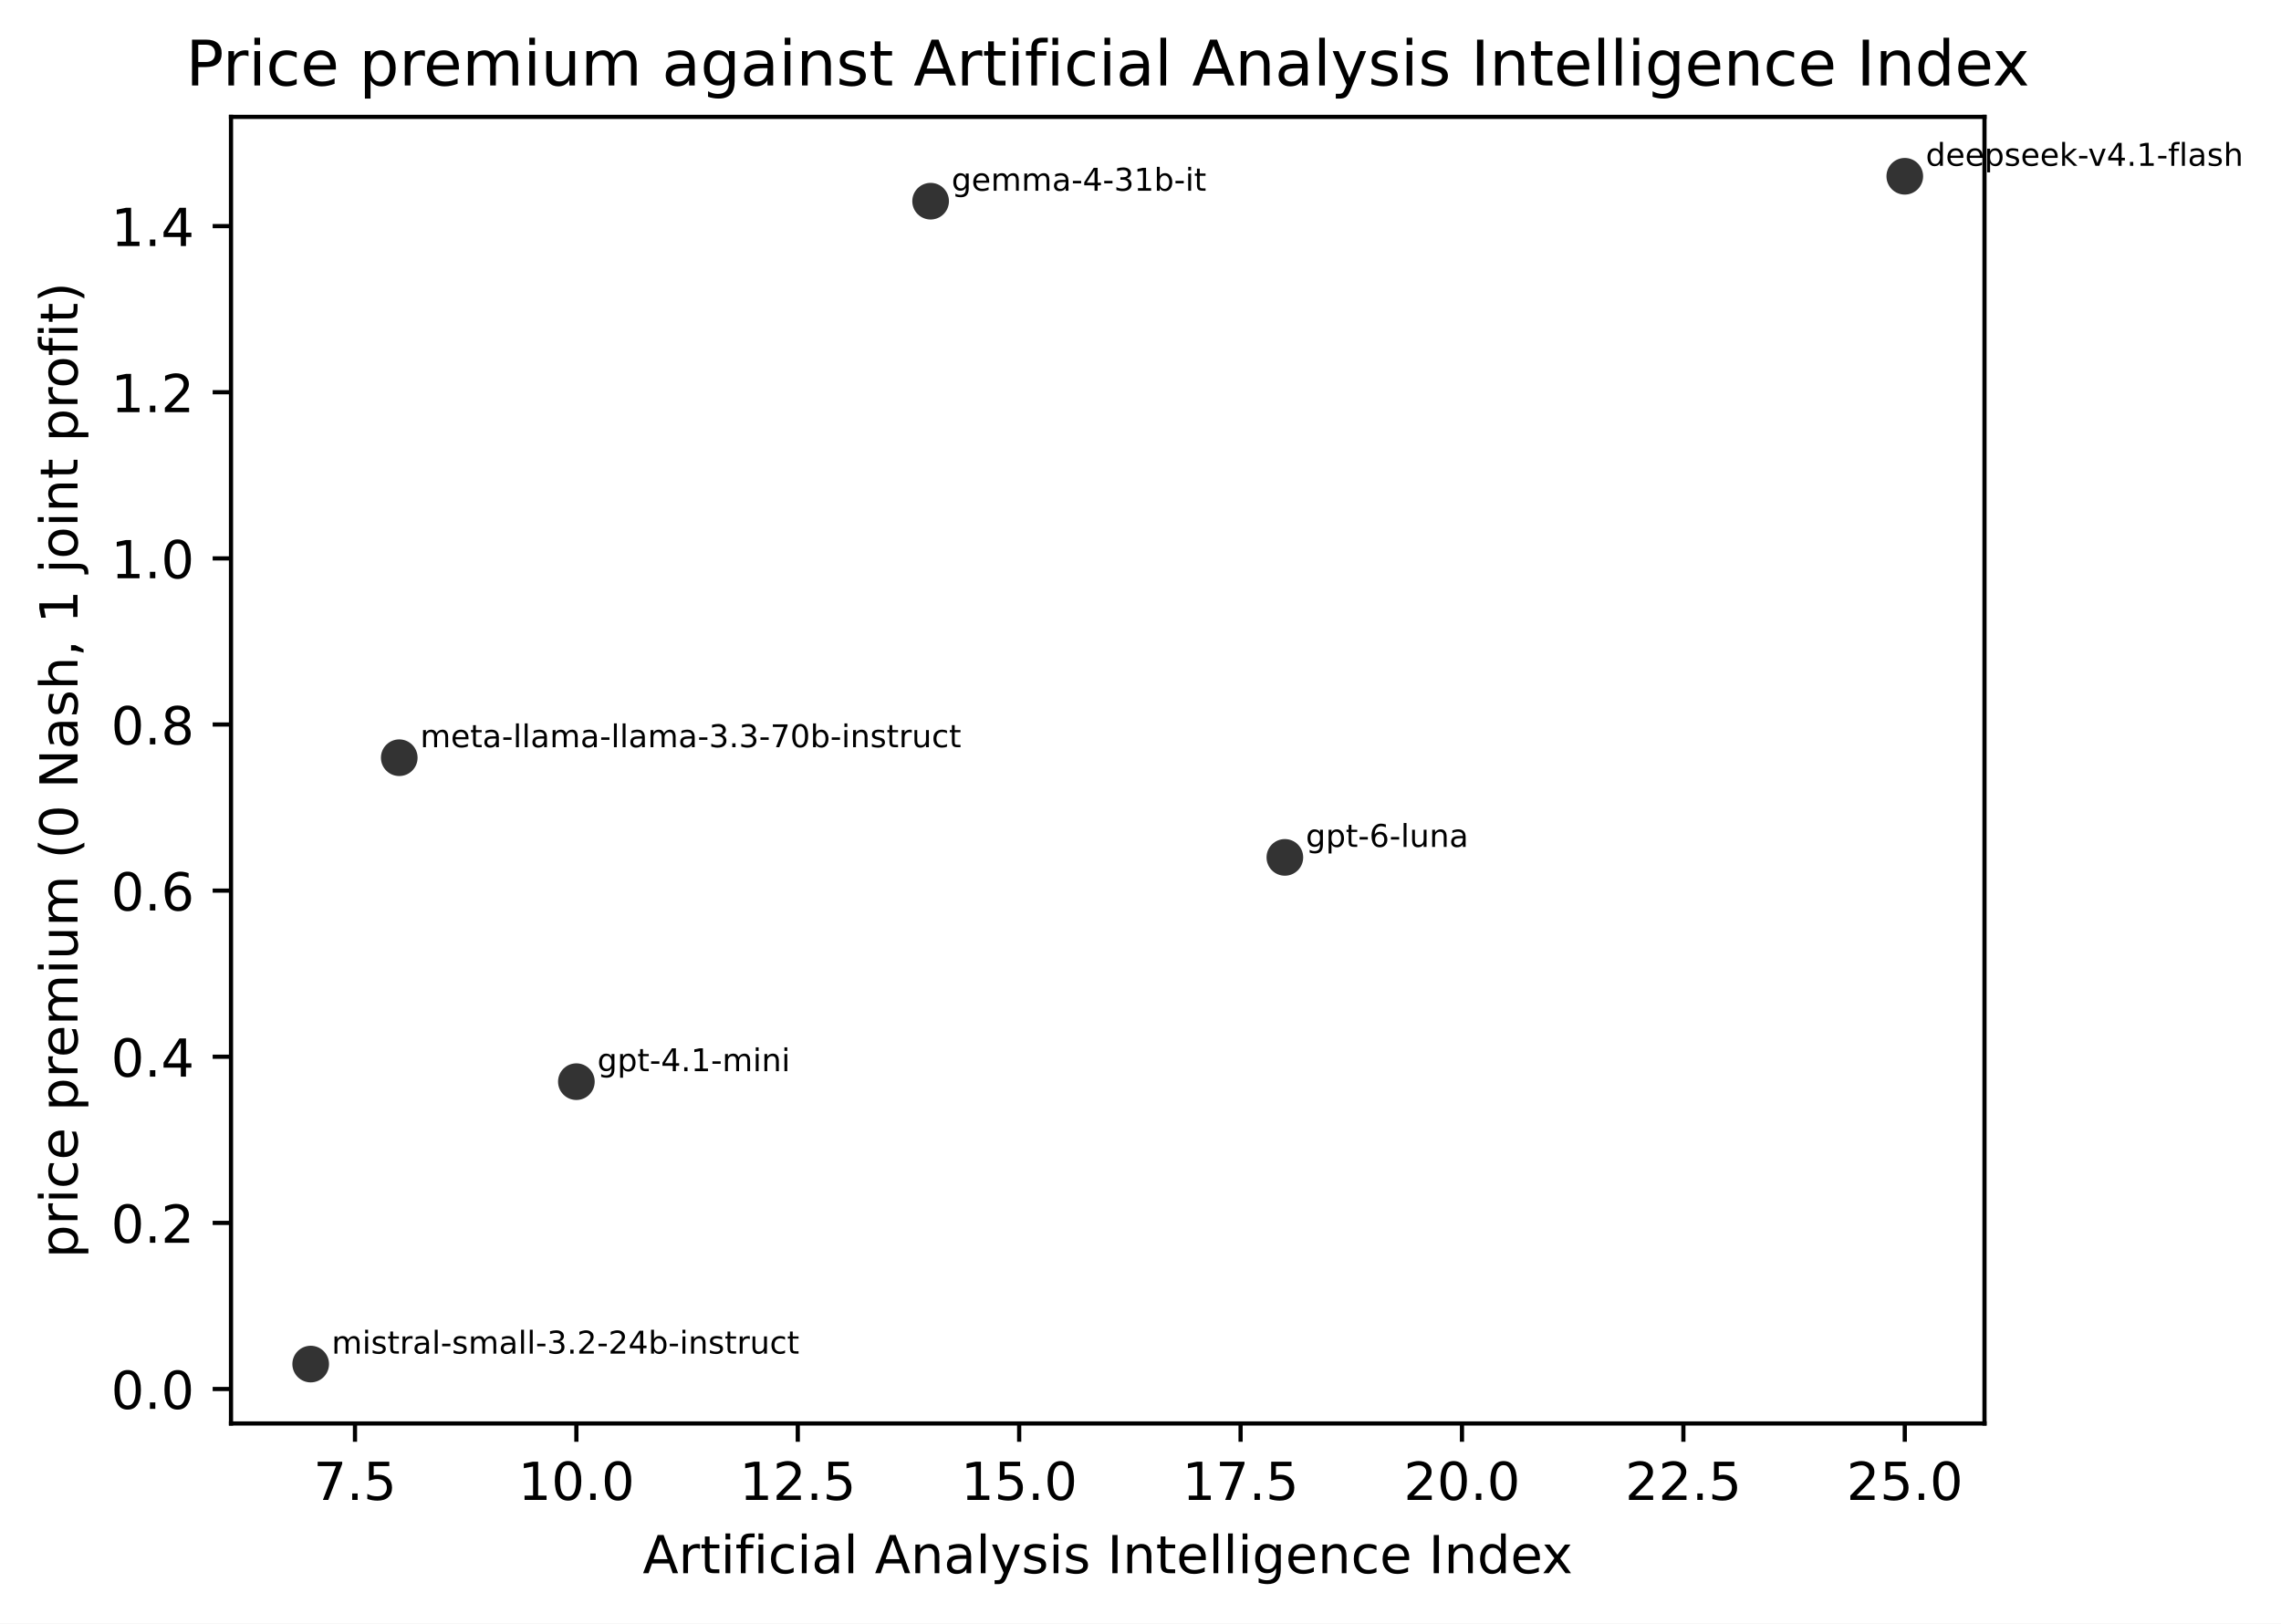
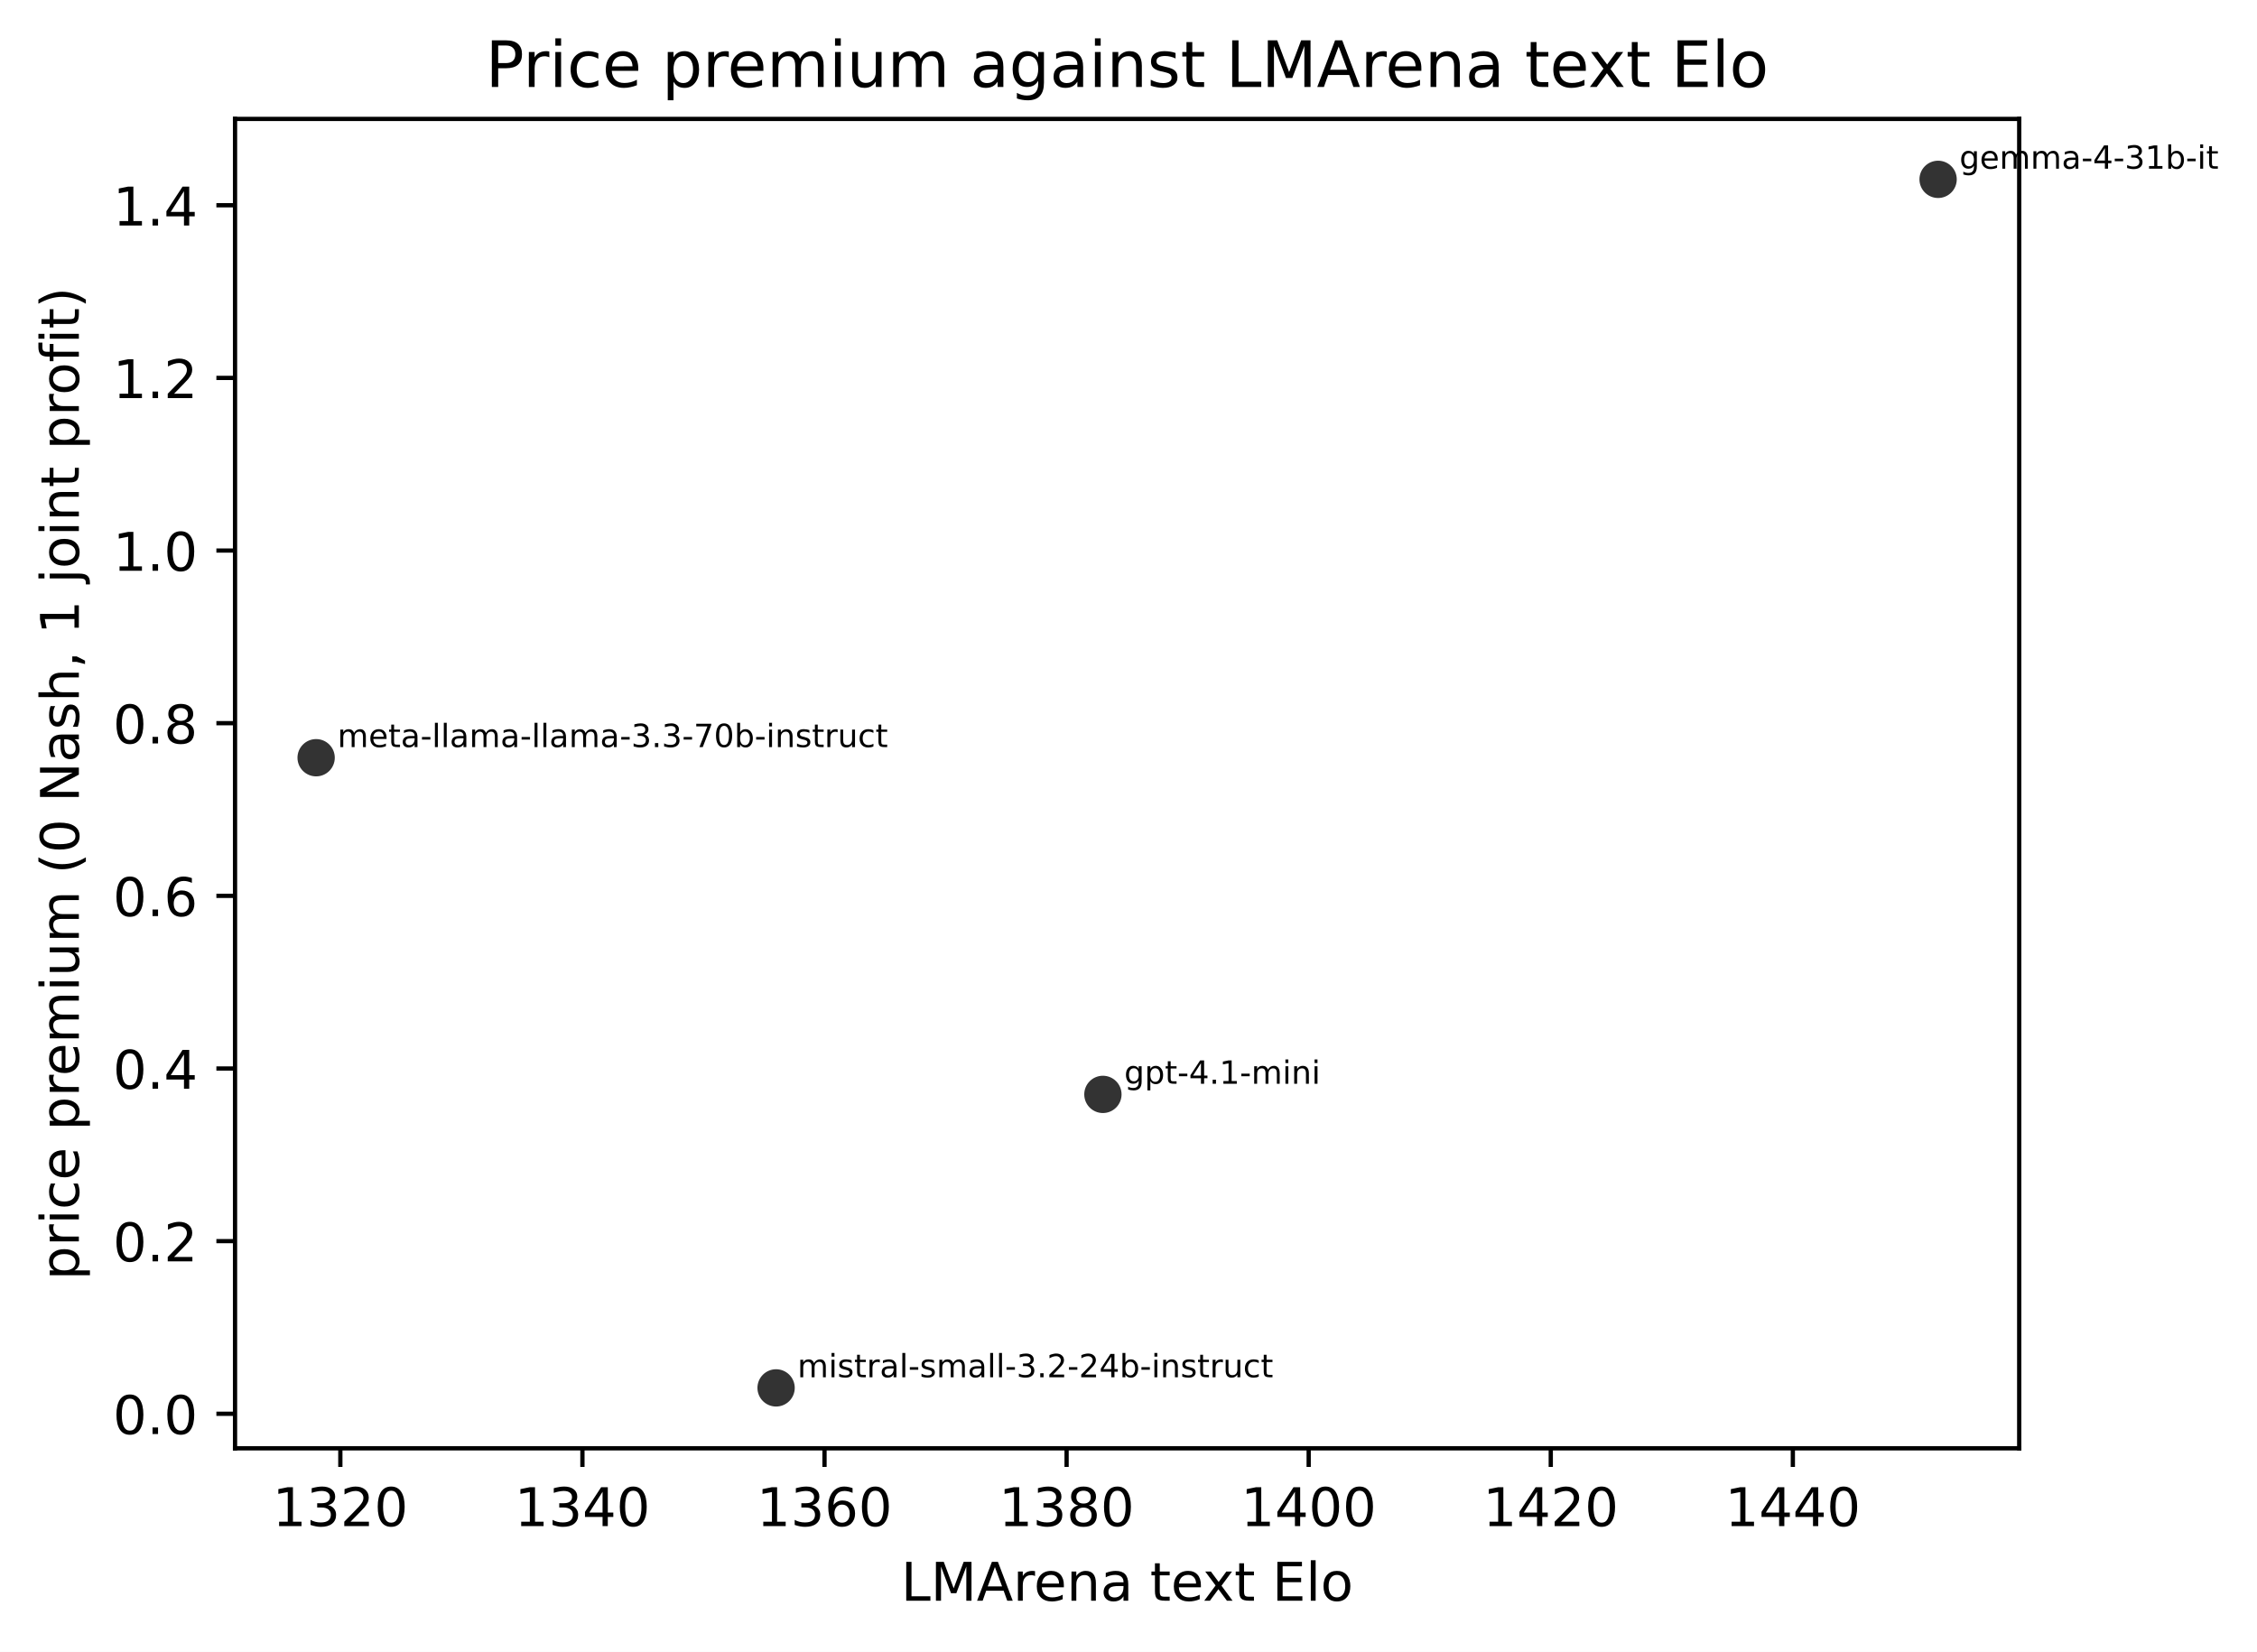
- <svg xmlns="http://www.w3.org/2000/svg" xmlns:xlink="http://www.w3.org/1999/xlink" width="435.517pt" height="309.999pt" viewBox="0 0 435.517 309.999" version="1.1">
+ <svg xmlns="http://www.w3.org/2000/svg" xmlns:xlink="http://www.w3.org/1999/xlink" width="423.527pt" height="309.999pt" viewBox="0 0 423.527 309.999" version="1.1">
  <defs>
    <style type="text/css">*{stroke-linejoin: round; stroke-linecap: butt}</style>
  </defs>
  <g id="figure_1">
    <g id="patch_1">
-       <path d="M 0 309.999  L 435.517 309.999  L 435.517 0  L 0 0  z " style="fill: #ffffff" />
+       <path d="M 0 309.999  L 423.527 309.999  L 423.527 0  L 0 0  z " style="fill: #ffffff" />
    </g>
    <g id="axes_1">
      <g id="patch_2">
        <path d="M 44.104 271.798  L 378.904 271.798  L 378.904 22.318  L 44.104 22.318  z " style="fill: #ffffff" />
      </g>
      <g id="PathCollection_1">
        <defs>
          <path id="m2d7be652a2" d="M 0 3  C 0.796 3 1.559 2.684 2.121 2.121  C 2.684 1.559 3 0.796 3 0  C 3 -0.796 2.684 -1.559 2.121 -2.121  C 1.559 -2.684 0.796 -3 0 -3  C -0.796 -3 -1.559 -2.684 -2.121 -2.121  C -2.684 -1.559 -3 -0.796 -3 0  C -3 0.796 -2.684 1.559 -2.121 2.121  C -1.559 2.684 -0.796 3 0 3  z " style="stroke: #333333" />
        </defs>
        <g clip-path="url(#pc0c16c1004)">
          <use xlink:href="#m2d7be652a2" x="363.686" y="33.658" style="fill: #333333; stroke: #333333" />
        </g>
      </g>
      <g id="PathCollection_2">
        <g clip-path="url(#pc0c16c1004)">
-           <use xlink:href="#m2d7be652a2" x="177.686" y="38.416" style="fill: #333333; stroke: #333333" />
+           <use xlink:href="#m2d7be652a2" x="59.322" y="142.198" style="fill: #333333; stroke: #333333" />
        </g>
      </g>
      <g id="PathCollection_3">
        <g clip-path="url(#pc0c16c1004)">
-           <use xlink:href="#m2d7be652a2" x="76.231" y="144.679" style="fill: #333333; stroke: #333333" />
+           <use xlink:href="#m2d7be652a2" x="145.634" y="260.458" style="fill: #333333; stroke: #333333" />
        </g>
      </g>
      <g id="PathCollection_4">
        <g clip-path="url(#pc0c16c1004)">
-           <use xlink:href="#m2d7be652a2" x="59.322" y="260.458" style="fill: #333333; stroke: #333333" />
-         </g>
-       </g>
-       <g id="PathCollection_5">
-         <g clip-path="url(#pc0c16c1004)">
-           <use xlink:href="#m2d7be652a2" x="110.049" y="206.534" style="fill: #333333; stroke: #333333" />
-         </g>
-       </g>
-       <g id="PathCollection_6">
-         <g clip-path="url(#pc0c16c1004)">
-           <use xlink:href="#m2d7be652a2" x="245.322" y="163.711" style="fill: #333333; stroke: #333333" />
+           <use xlink:href="#m2d7be652a2" x="206.961" y="205.378" style="fill: #333333; stroke: #333333" />
        </g>
      </g>
      <g id="matplotlib.axis_1">
        <g id="xtick_1">
          <g id="line2d_1">
            <defs>
              <path id="mb7aa5ca6fc" d="M 0 0  L 0 3.5  " style="stroke: #000000; stroke-width: 0.8" />
            </defs>
            <g>
-               <use xlink:href="#mb7aa5ca6fc" x="67.777" y="271.798" style="stroke: #000000; stroke-width: 0.8" />
+               <use xlink:href="#mb7aa5ca6fc" x="63.865" y="271.798" style="stroke: #000000; stroke-width: 0.8" />
            </g>
          </g>
          <g id="text_1">
-             <text style="font-size: 10px; font-family: 'DejaVu Sans', 'Bitstream Vera Sans', 'Computer Modern Sans Serif', 'Lucida Grande', 'Verdana', 'Geneva', 'Lucid', 'Arial', 'Helvetica', 'Avant Garde', sans-serif; text-anchor: middle" x="67.777" y="286.396" transform="rotate(-0 67.77663 286.3958)">7.5</text>
+             <text style="font-size: 10px; font-family: 'DejaVu Sans', 'Bitstream Vera Sans', 'Computer Modern Sans Serif', 'Lucida Grande', 'Verdana', 'Geneva', 'Lucid', 'Arial', 'Helvetica', 'Avant Garde', sans-serif; text-anchor: middle" x="63.865" y="286.396" transform="rotate(-0 63.86483 286.3958)">1320</text>
          </g>
        </g>
        <g id="xtick_2">
          <g id="line2d_2">
            <g>
-               <use xlink:href="#mb7aa5ca6fc" x="110.049" y="271.798" style="stroke: #000000; stroke-width: 0.8" />
+               <use xlink:href="#mb7aa5ca6fc" x="109.292" y="271.798" style="stroke: #000000; stroke-width: 0.8" />
            </g>
          </g>
          <g id="text_2">
-             <text style="font-size: 10px; font-family: 'DejaVu Sans', 'Bitstream Vera Sans', 'Computer Modern Sans Serif', 'Lucida Grande', 'Verdana', 'Geneva', 'Lucid', 'Arial', 'Helvetica', 'Avant Garde', sans-serif; text-anchor: middle" x="110.049" y="286.396" transform="rotate(-0 110.0494 286.3958)">10.0</text>
+             <text style="font-size: 10px; font-family: 'DejaVu Sans', 'Bitstream Vera Sans', 'Computer Modern Sans Serif', 'Lucida Grande', 'Verdana', 'Geneva', 'Lucid', 'Arial', 'Helvetica', 'Avant Garde', sans-serif; text-anchor: middle" x="109.292" y="286.396" transform="rotate(-0 109.2922 286.3958)">1340</text>
          </g>
        </g>
        <g id="xtick_3">
          <g id="line2d_3">
            <g>
-               <use xlink:href="#mb7aa5ca6fc" x="152.322" y="271.798" style="stroke: #000000; stroke-width: 0.8" />
+               <use xlink:href="#mb7aa5ca6fc" x="154.72" y="271.798" style="stroke: #000000; stroke-width: 0.8" />
            </g>
          </g>
          <g id="text_3">
-             <text style="font-size: 10px; font-family: 'DejaVu Sans', 'Bitstream Vera Sans', 'Computer Modern Sans Serif', 'Lucida Grande', 'Verdana', 'Geneva', 'Lucid', 'Arial', 'Helvetica', 'Avant Garde', sans-serif; text-anchor: middle" x="152.322" y="286.396" transform="rotate(-0 152.3221 286.3958)">12.5</text>
+             <text style="font-size: 10px; font-family: 'DejaVu Sans', 'Bitstream Vera Sans', 'Computer Modern Sans Serif', 'Lucida Grande', 'Verdana', 'Geneva', 'Lucid', 'Arial', 'Helvetica', 'Avant Garde', sans-serif; text-anchor: middle" x="154.72" y="286.396" transform="rotate(-0 154.7196 286.3958)">1360</text>
          </g>
        </g>
        <g id="xtick_4">
          <g id="line2d_4">
            <g>
-               <use xlink:href="#mb7aa5ca6fc" x="194.595" y="271.798" style="stroke: #000000; stroke-width: 0.8" />
+               <use xlink:href="#mb7aa5ca6fc" x="200.147" y="271.798" style="stroke: #000000; stroke-width: 0.8" />
            </g>
          </g>
          <g id="text_4">
-             <text style="font-size: 10px; font-family: 'DejaVu Sans', 'Bitstream Vera Sans', 'Computer Modern Sans Serif', 'Lucida Grande', 'Verdana', 'Geneva', 'Lucid', 'Arial', 'Helvetica', 'Avant Garde', sans-serif; text-anchor: middle" x="194.595" y="286.396" transform="rotate(-0 194.5948 286.3958)">15.0</text>
+             <text style="font-size: 10px; font-family: 'DejaVu Sans', 'Bitstream Vera Sans', 'Computer Modern Sans Serif', 'Lucida Grande', 'Verdana', 'Geneva', 'Lucid', 'Arial', 'Helvetica', 'Avant Garde', sans-serif; text-anchor: middle" x="200.147" y="286.396" transform="rotate(-0 200.1471 286.3958)">1380</text>
          </g>
        </g>
        <g id="xtick_5">
          <g id="line2d_5">
            <g>
-               <use xlink:href="#mb7aa5ca6fc" x="236.868" y="271.798" style="stroke: #000000; stroke-width: 0.8" />
+               <use xlink:href="#mb7aa5ca6fc" x="245.574" y="271.798" style="stroke: #000000; stroke-width: 0.8" />
            </g>
          </g>
          <g id="text_5">
-             <text style="font-size: 10px; font-family: 'DejaVu Sans', 'Bitstream Vera Sans', 'Computer Modern Sans Serif', 'Lucida Grande', 'Verdana', 'Geneva', 'Lucid', 'Arial', 'Helvetica', 'Avant Garde', sans-serif; text-anchor: middle" x="236.868" y="286.396" transform="rotate(-0 236.8675 286.3958)">17.5</text>
+             <text style="font-size: 10px; font-family: 'DejaVu Sans', 'Bitstream Vera Sans', 'Computer Modern Sans Serif', 'Lucida Grande', 'Verdana', 'Geneva', 'Lucid', 'Arial', 'Helvetica', 'Avant Garde', sans-serif; text-anchor: middle" x="245.574" y="286.396" transform="rotate(-0 245.5745 286.3958)">1400</text>
          </g>
        </g>
        <g id="xtick_6">
          <g id="line2d_6">
            <g>
-               <use xlink:href="#mb7aa5ca6fc" x="279.14" y="271.798" style="stroke: #000000; stroke-width: 0.8" />
+               <use xlink:href="#mb7aa5ca6fc" x="291.002" y="271.798" style="stroke: #000000; stroke-width: 0.8" />
            </g>
          </g>
          <g id="text_6">
-             <text style="font-size: 10px; font-family: 'DejaVu Sans', 'Bitstream Vera Sans', 'Computer Modern Sans Serif', 'Lucida Grande', 'Verdana', 'Geneva', 'Lucid', 'Arial', 'Helvetica', 'Avant Garde', sans-serif; text-anchor: middle" x="279.14" y="286.396" transform="rotate(-0 279.1403 286.3958)">20.0</text>
+             <text style="font-size: 10px; font-family: 'DejaVu Sans', 'Bitstream Vera Sans', 'Computer Modern Sans Serif', 'Lucida Grande', 'Verdana', 'Geneva', 'Lucid', 'Arial', 'Helvetica', 'Avant Garde', sans-serif; text-anchor: middle" x="291.002" y="286.396" transform="rotate(-0 291.0019 286.3958)">1420</text>
          </g>
        </g>
        <g id="xtick_7">
          <g id="line2d_7">
            <g>
-               <use xlink:href="#mb7aa5ca6fc" x="321.413" y="271.798" style="stroke: #000000; stroke-width: 0.8" />
+               <use xlink:href="#mb7aa5ca6fc" x="336.429" y="271.798" style="stroke: #000000; stroke-width: 0.8" />
            </g>
          </g>
          <g id="text_7">
-             <text style="font-size: 10px; font-family: 'DejaVu Sans', 'Bitstream Vera Sans', 'Computer Modern Sans Serif', 'Lucida Grande', 'Verdana', 'Geneva', 'Lucid', 'Arial', 'Helvetica', 'Avant Garde', sans-serif; text-anchor: middle" x="321.413" y="286.396" transform="rotate(-0 321.413 286.3958)">22.5</text>
-           </g>
-         </g>
-         <g id="xtick_8">
-           <g id="line2d_8">
-             <g>
-               <use xlink:href="#mb7aa5ca6fc" x="363.686" y="271.798" style="stroke: #000000; stroke-width: 0.8" />
-             </g>
-           </g>
-           <g id="text_8">
-             <text style="font-size: 10px; font-family: 'DejaVu Sans', 'Bitstream Vera Sans', 'Computer Modern Sans Serif', 'Lucida Grande', 'Verdana', 'Geneva', 'Lucid', 'Arial', 'Helvetica', 'Avant Garde', sans-serif; text-anchor: middle" x="363.686" y="286.396" transform="rotate(-0 363.6857 286.3958)">25.0</text>
-           </g>
-         </g>
-         <g id="text_9">
-           <text style="font-size: 10px; font-family: 'DejaVu Sans', 'Bitstream Vera Sans', 'Computer Modern Sans Serif', 'Lucida Grande', 'Verdana', 'Geneva', 'Lucid', 'Arial', 'Helvetica', 'Avant Garde', sans-serif; text-anchor: middle" x="211.504" y="300.397" transform="rotate(-0 211.5039 300.3966)">Artificial Analysis Intelligence Index</text>
+             <text style="font-size: 10px; font-family: 'DejaVu Sans', 'Bitstream Vera Sans', 'Computer Modern Sans Serif', 'Lucida Grande', 'Verdana', 'Geneva', 'Lucid', 'Arial', 'Helvetica', 'Avant Garde', sans-serif; text-anchor: middle" x="336.429" y="286.396" transform="rotate(-0 336.4293 286.3958)">1440</text>
+           </g>
+         </g>
+         <g id="text_8">
+           <text style="font-size: 10px; font-family: 'DejaVu Sans', 'Bitstream Vera Sans', 'Computer Modern Sans Serif', 'Lucida Grande', 'Verdana', 'Geneva', 'Lucid', 'Arial', 'Helvetica', 'Avant Garde', sans-serif; text-anchor: middle" x="211.504" y="300.397" transform="rotate(-0 211.5039 300.3966)">LMArena text Elo</text>
        </g>
      </g>
      <g id="matplotlib.axis_2">
        <g id="ytick_1">
-           <g id="line2d_9">
+           <g id="line2d_8">
            <defs>
              <path id="m577f8da992" d="M 0 0  L -3.5 0  " style="stroke: #000000; stroke-width: 0.8" />
            </defs>
            <g>
-               <use xlink:href="#m577f8da992" x="44.104" y="265.216" style="stroke: #000000; stroke-width: 0.8" />
+               <use xlink:href="#m577f8da992" x="44.104" y="265.318" style="stroke: #000000; stroke-width: 0.8" />
+             </g>
+           </g>
+           <g id="text_9">
+             <text style="font-size: 10px; font-family: 'DejaVu Sans', 'Bitstream Vera Sans', 'Computer Modern Sans Serif', 'Lucida Grande', 'Verdana', 'Geneva', 'Lucid', 'Arial', 'Helvetica', 'Avant Garde', sans-serif; text-anchor: end" x="37.104" y="269.117" transform="rotate(-0 37.10391 269.117)">0.0</text>
+           </g>
+         </g>
+         <g id="ytick_2">
+           <g id="line2d_9">
+             <g>
+               <use xlink:href="#m577f8da992" x="44.104" y="232.918" style="stroke: #000000; stroke-width: 0.8" />
            </g>
          </g>
          <g id="text_10">
-             <text style="font-size: 10px; font-family: 'DejaVu Sans', 'Bitstream Vera Sans', 'Computer Modern Sans Serif', 'Lucida Grande', 'Verdana', 'Geneva', 'Lucid', 'Arial', 'Helvetica', 'Avant Garde', sans-serif; text-anchor: end" x="37.104" y="269.015" transform="rotate(-0 37.10391 269.015)">0.0</text>
-           </g>
-         </g>
-         <g id="ytick_2">
+             <text style="font-size: 10px; font-family: 'DejaVu Sans', 'Bitstream Vera Sans', 'Computer Modern Sans Serif', 'Lucida Grande', 'Verdana', 'Geneva', 'Lucid', 'Arial', 'Helvetica', 'Avant Garde', sans-serif; text-anchor: end" x="37.104" y="236.717" transform="rotate(-0 37.10391 236.717)">0.2</text>
+           </g>
+         </g>
+         <g id="ytick_3">
          <g id="line2d_10">
            <g>
-               <use xlink:href="#m577f8da992" x="44.104" y="233.496" style="stroke: #000000; stroke-width: 0.8" />
+               <use xlink:href="#m577f8da992" x="44.104" y="200.518" style="stroke: #000000; stroke-width: 0.8" />
            </g>
          </g>
          <g id="text_11">
-             <text style="font-size: 10px; font-family: 'DejaVu Sans', 'Bitstream Vera Sans', 'Computer Modern Sans Serif', 'Lucida Grande', 'Verdana', 'Geneva', 'Lucid', 'Arial', 'Helvetica', 'Avant Garde', sans-serif; text-anchor: end" x="37.104" y="237.295" transform="rotate(-0 37.10391 237.2947)">0.2</text>
-           </g>
-         </g>
-         <g id="ytick_3">
+             <text style="font-size: 10px; font-family: 'DejaVu Sans', 'Bitstream Vera Sans', 'Computer Modern Sans Serif', 'Lucida Grande', 'Verdana', 'Geneva', 'Lucid', 'Arial', 'Helvetica', 'Avant Garde', sans-serif; text-anchor: end" x="37.104" y="204.317" transform="rotate(-0 37.10391 204.317)">0.4</text>
+           </g>
+         </g>
+         <g id="ytick_4">
          <g id="line2d_11">
            <g>
-               <use xlink:href="#m577f8da992" x="44.104" y="201.776" style="stroke: #000000; stroke-width: 0.8" />
+               <use xlink:href="#m577f8da992" x="44.104" y="168.118" style="stroke: #000000; stroke-width: 0.8" />
            </g>
          </g>
          <g id="text_12">
-             <text style="font-size: 10px; font-family: 'DejaVu Sans', 'Bitstream Vera Sans', 'Computer Modern Sans Serif', 'Lucida Grande', 'Verdana', 'Geneva', 'Lucid', 'Arial', 'Helvetica', 'Avant Garde', sans-serif; text-anchor: end" x="37.104" y="205.574" transform="rotate(-0 37.10391 205.5744)">0.4</text>
-           </g>
-         </g>
-         <g id="ytick_4">
+             <text style="font-size: 10px; font-family: 'DejaVu Sans', 'Bitstream Vera Sans', 'Computer Modern Sans Serif', 'Lucida Grande', 'Verdana', 'Geneva', 'Lucid', 'Arial', 'Helvetica', 'Avant Garde', sans-serif; text-anchor: end" x="37.104" y="171.917" transform="rotate(-0 37.10391 171.917)">0.6</text>
+           </g>
+         </g>
+         <g id="ytick_5">
          <g id="line2d_12">
            <g>
-               <use xlink:href="#m577f8da992" x="44.104" y="170.055" style="stroke: #000000; stroke-width: 0.8" />
+               <use xlink:href="#m577f8da992" x="44.104" y="135.718" style="stroke: #000000; stroke-width: 0.8" />
            </g>
          </g>
          <g id="text_13">
-             <text style="font-size: 10px; font-family: 'DejaVu Sans', 'Bitstream Vera Sans', 'Computer Modern Sans Serif', 'Lucida Grande', 'Verdana', 'Geneva', 'Lucid', 'Arial', 'Helvetica', 'Avant Garde', sans-serif; text-anchor: end" x="37.104" y="173.854" transform="rotate(-0 37.10391 173.8542)">0.6</text>
-           </g>
-         </g>
-         <g id="ytick_5">
+             <text style="font-size: 10px; font-family: 'DejaVu Sans', 'Bitstream Vera Sans', 'Computer Modern Sans Serif', 'Lucida Grande', 'Verdana', 'Geneva', 'Lucid', 'Arial', 'Helvetica', 'Avant Garde', sans-serif; text-anchor: end" x="37.104" y="139.517" transform="rotate(-0 37.10391 139.517)">0.8</text>
+           </g>
+         </g>
+         <g id="ytick_6">
          <g id="line2d_13">
            <g>
-               <use xlink:href="#m577f8da992" x="44.104" y="138.335" style="stroke: #000000; stroke-width: 0.8" />
+               <use xlink:href="#m577f8da992" x="44.104" y="103.318" style="stroke: #000000; stroke-width: 0.8" />
            </g>
          </g>
          <g id="text_14">
-             <text style="font-size: 10px; font-family: 'DejaVu Sans', 'Bitstream Vera Sans', 'Computer Modern Sans Serif', 'Lucida Grande', 'Verdana', 'Geneva', 'Lucid', 'Arial', 'Helvetica', 'Avant Garde', sans-serif; text-anchor: end" x="37.104" y="142.134" transform="rotate(-0 37.10391 142.1339)">0.8</text>
-           </g>
-         </g>
-         <g id="ytick_6">
+             <text style="font-size: 10px; font-family: 'DejaVu Sans', 'Bitstream Vera Sans', 'Computer Modern Sans Serif', 'Lucida Grande', 'Verdana', 'Geneva', 'Lucid', 'Arial', 'Helvetica', 'Avant Garde', sans-serif; text-anchor: end" x="37.104" y="107.117" transform="rotate(-0 37.10391 107.117)">1.0</text>
+           </g>
+         </g>
+         <g id="ytick_7">
          <g id="line2d_14">
            <g>
-               <use xlink:href="#m577f8da992" x="44.104" y="106.615" style="stroke: #000000; stroke-width: 0.8" />
+               <use xlink:href="#m577f8da992" x="44.104" y="70.918" style="stroke: #000000; stroke-width: 0.8" />
            </g>
          </g>
          <g id="text_15">
-             <text style="font-size: 10px; font-family: 'DejaVu Sans', 'Bitstream Vera Sans', 'Computer Modern Sans Serif', 'Lucida Grande', 'Verdana', 'Geneva', 'Lucid', 'Arial', 'Helvetica', 'Avant Garde', sans-serif; text-anchor: end" x="37.104" y="110.414" transform="rotate(-0 37.10391 110.4136)">1.0</text>
-           </g>
-         </g>
-         <g id="ytick_7">
+             <text style="font-size: 10px; font-family: 'DejaVu Sans', 'Bitstream Vera Sans', 'Computer Modern Sans Serif', 'Lucida Grande', 'Verdana', 'Geneva', 'Lucid', 'Arial', 'Helvetica', 'Avant Garde', sans-serif; text-anchor: end" x="37.104" y="74.717" transform="rotate(-0 37.10391 74.71695)">1.2</text>
+           </g>
+         </g>
+         <g id="ytick_8">
          <g id="line2d_15">
            <g>
-               <use xlink:href="#m577f8da992" x="44.104" y="74.894" style="stroke: #000000; stroke-width: 0.8" />
+               <use xlink:href="#m577f8da992" x="44.104" y="38.518" style="stroke: #000000; stroke-width: 0.8" />
            </g>
          </g>
          <g id="text_16">
-             <text style="font-size: 10px; font-family: 'DejaVu Sans', 'Bitstream Vera Sans', 'Computer Modern Sans Serif', 'Lucida Grande', 'Verdana', 'Geneva', 'Lucid', 'Arial', 'Helvetica', 'Avant Garde', sans-serif; text-anchor: end" x="37.104" y="78.693" transform="rotate(-0 37.10391 78.69332)">1.2</text>
-           </g>
-         </g>
-         <g id="ytick_8">
-           <g id="line2d_16">
-             <g>
-               <use xlink:href="#m577f8da992" x="44.104" y="43.174" style="stroke: #000000; stroke-width: 0.8" />
-             </g>
-           </g>
-           <g id="text_17">
-             <text style="font-size: 10px; font-family: 'DejaVu Sans', 'Bitstream Vera Sans', 'Computer Modern Sans Serif', 'Lucida Grande', 'Verdana', 'Geneva', 'Lucid', 'Arial', 'Helvetica', 'Avant Garde', sans-serif; text-anchor: end" x="37.104" y="46.973" transform="rotate(-0 37.10391 46.97304)">1.4</text>
-           </g>
-         </g>
-         <g id="text_18">
+             <text style="font-size: 10px; font-family: 'DejaVu Sans', 'Bitstream Vera Sans', 'Computer Modern Sans Serif', 'Lucida Grande', 'Verdana', 'Geneva', 'Lucid', 'Arial', 'Helvetica', 'Avant Garde', sans-serif; text-anchor: end" x="37.104" y="42.317" transform="rotate(-0 37.10391 42.31695)">1.4</text>
+           </g>
+         </g>
+         <g id="text_17">
          <text style="font-size: 10px; font-family: 'DejaVu Sans', 'Bitstream Vera Sans', 'Computer Modern Sans Serif', 'Lucida Grande', 'Verdana', 'Geneva', 'Lucid', 'Arial', 'Helvetica', 'Avant Garde', sans-serif; text-anchor: middle" x="14.798" y="147.058" transform="rotate(-90 14.79844 147.0581)">price premium (0 Nash, 1 joint profit)</text>
        </g>
      </g>
      <g id="patch_3">
        <path d="M 44.104 271.798  L 44.104 22.318  " style="fill: none; stroke: #000000; stroke-width: 0.8; stroke-linejoin: miter; stroke-linecap: square" />
      </g>
      <g id="patch_4">
        <path d="M 378.904 271.798  L 378.904 22.318  " style="fill: none; stroke: #000000; stroke-width: 0.8; stroke-linejoin: miter; stroke-linecap: square" />
      </g>
      <g id="patch_5">
        <path d="M 44.104 271.798  L 378.904 271.798  " style="fill: none; stroke: #000000; stroke-width: 0.8; stroke-linejoin: miter; stroke-linecap: square" />
      </g>
      <g id="patch_6">
        <path d="M 44.104 22.318  L 378.904 22.318  " style="fill: none; stroke: #000000; stroke-width: 0.8; stroke-linejoin: miter; stroke-linecap: square" />
      </g>
+       <g id="text_18">
+         <text style="font-size: 6px; font-family: 'DejaVu Sans', 'Bitstream Vera Sans', 'Computer Modern Sans Serif', 'Lucida Grande', 'Verdana', 'Geneva', 'Lucid', 'Arial', 'Helvetica', 'Avant Garde', sans-serif; text-anchor: start" x="367.686" y="31.658" transform="rotate(-0 367.6857 31.65812)">gemma-4-31b-it</text>
+       </g>
      <g id="text_19">
-         <text style="font-size: 6px; font-family: 'DejaVu Sans', 'Bitstream Vera Sans', 'Computer Modern Sans Serif', 'Lucida Grande', 'Verdana', 'Geneva', 'Lucid', 'Arial', 'Helvetica', 'Avant Garde', sans-serif; text-anchor: start" x="367.686" y="31.658" transform="rotate(-0 367.6857 31.65812)">deepseek-v4.1-flash</text>
+         <text style="font-size: 6px; font-family: 'DejaVu Sans', 'Bitstream Vera Sans', 'Computer Modern Sans Serif', 'Lucida Grande', 'Verdana', 'Geneva', 'Lucid', 'Arial', 'Helvetica', 'Avant Garde', sans-serif; text-anchor: start" x="63.322" y="140.198" transform="rotate(-0 63.32209 140.1981)">meta-llama-llama-3.3-70b-instruct</text>
      </g>
      <g id="text_20">
-         <text style="font-size: 6px; font-family: 'DejaVu Sans', 'Bitstream Vera Sans', 'Computer Modern Sans Serif', 'Lucida Grande', 'Verdana', 'Geneva', 'Lucid', 'Arial', 'Helvetica', 'Avant Garde', sans-serif; text-anchor: start" x="181.686" y="36.416" transform="rotate(-0 181.6857 36.41617)">gemma-4-31b-it</text>
+         <text style="font-size: 6px; font-family: 'DejaVu Sans', 'Bitstream Vera Sans', 'Computer Modern Sans Serif', 'Lucida Grande', 'Verdana', 'Geneva', 'Lucid', 'Arial', 'Helvetica', 'Avant Garde', sans-serif; text-anchor: start" x="149.634" y="258.458" transform="rotate(-0 149.6342 258.4581)">mistral-small-3.2-24b-instruct</text>
      </g>
      <g id="text_21">
-         <text style="font-size: 6px; font-family: 'DejaVu Sans', 'Bitstream Vera Sans', 'Computer Modern Sans Serif', 'Lucida Grande', 'Verdana', 'Geneva', 'Lucid', 'Arial', 'Helvetica', 'Avant Garde', sans-serif; text-anchor: start" x="80.231" y="142.679" transform="rotate(-0 80.23118 142.6791)">meta-llama-llama-3.3-70b-instruct</text>
+         <text style="font-size: 6px; font-family: 'DejaVu Sans', 'Bitstream Vera Sans', 'Computer Modern Sans Serif', 'Lucida Grande', 'Verdana', 'Geneva', 'Lucid', 'Arial', 'Helvetica', 'Avant Garde', sans-serif; text-anchor: start" x="210.961" y="203.378" transform="rotate(-0 210.9612 203.3781)">gpt-4.1-mini</text>
      </g>
      <g id="text_22">
-         <text style="font-size: 6px; font-family: 'DejaVu Sans', 'Bitstream Vera Sans', 'Computer Modern Sans Serif', 'Lucida Grande', 'Verdana', 'Geneva', 'Lucid', 'Arial', 'Helvetica', 'Avant Garde', sans-serif; text-anchor: start" x="63.322" y="258.458" transform="rotate(-0 63.32209 258.4581)">mistral-small-3.2-24b-instruct</text>
-       </g>
-       <g id="text_23">
-         <text style="font-size: 6px; font-family: 'DejaVu Sans', 'Bitstream Vera Sans', 'Computer Modern Sans Serif', 'Lucida Grande', 'Verdana', 'Geneva', 'Lucid', 'Arial', 'Helvetica', 'Avant Garde', sans-serif; text-anchor: start" x="114.049" y="204.534" transform="rotate(-0 114.0494 204.5336)">gpt-4.1-mini</text>
-       </g>
-       <g id="text_24">
-         <text style="font-size: 6px; font-family: 'DejaVu Sans', 'Bitstream Vera Sans', 'Computer Modern Sans Serif', 'Lucida Grande', 'Verdana', 'Geneva', 'Lucid', 'Arial', 'Helvetica', 'Avant Garde', sans-serif; text-anchor: start" x="249.322" y="161.711" transform="rotate(-0 249.3221 161.7113)">gpt-6-luna</text>
-       </g>
-       <g id="text_25">
-         <text style="font-size: 12px; font-family: 'DejaVu Sans', 'Bitstream Vera Sans', 'Computer Modern Sans Serif', 'Lucida Grande', 'Verdana', 'Geneva', 'Lucid', 'Arial', 'Helvetica', 'Avant Garde', sans-serif; text-anchor: middle" x="211.504" y="16.318" transform="rotate(-0 211.5039 16.31812)">Price premium against Artificial Analysis Intelligence Index</text>
+         <text style="font-size: 12px; font-family: 'DejaVu Sans', 'Bitstream Vera Sans', 'Computer Modern Sans Serif', 'Lucida Grande', 'Verdana', 'Geneva', 'Lucid', 'Arial', 'Helvetica', 'Avant Garde', sans-serif; text-anchor: middle" x="211.504" y="16.318" transform="rotate(-0 211.5039 16.31812)">Price premium against LMArena text Elo</text>
      </g>
    </g>
  </g>
  <defs>
    <clipPath id="pc0c16c1004">
      <rect x="44.104" y="22.318" width="334.8" height="249.48" />
    </clipPath>
  </defs>
</svg>
